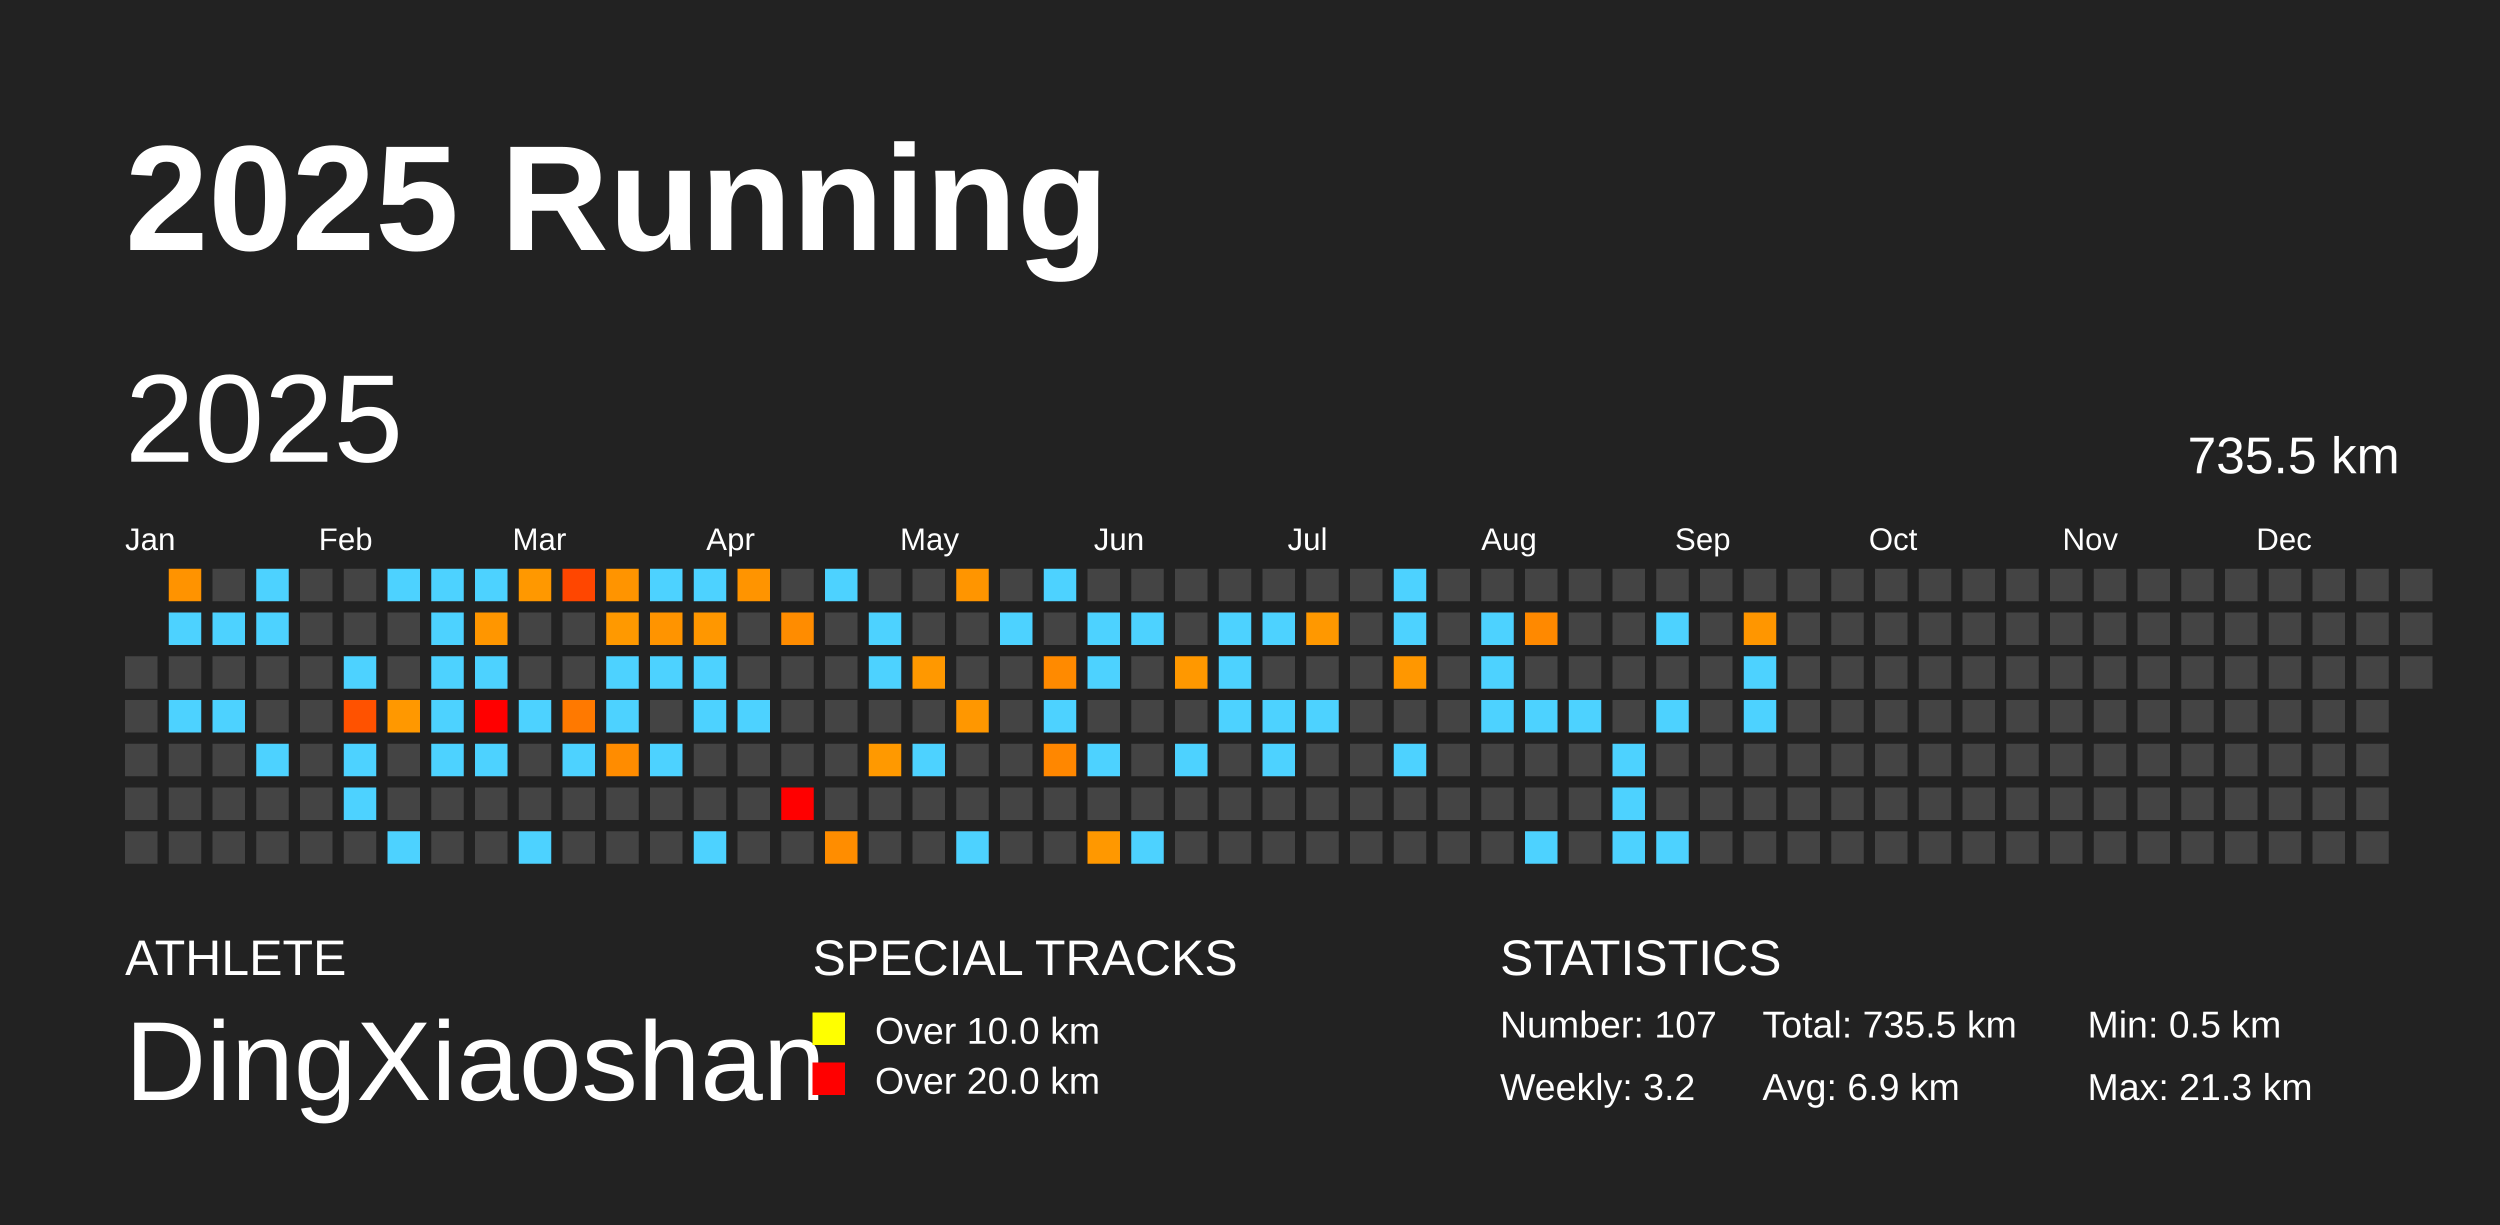
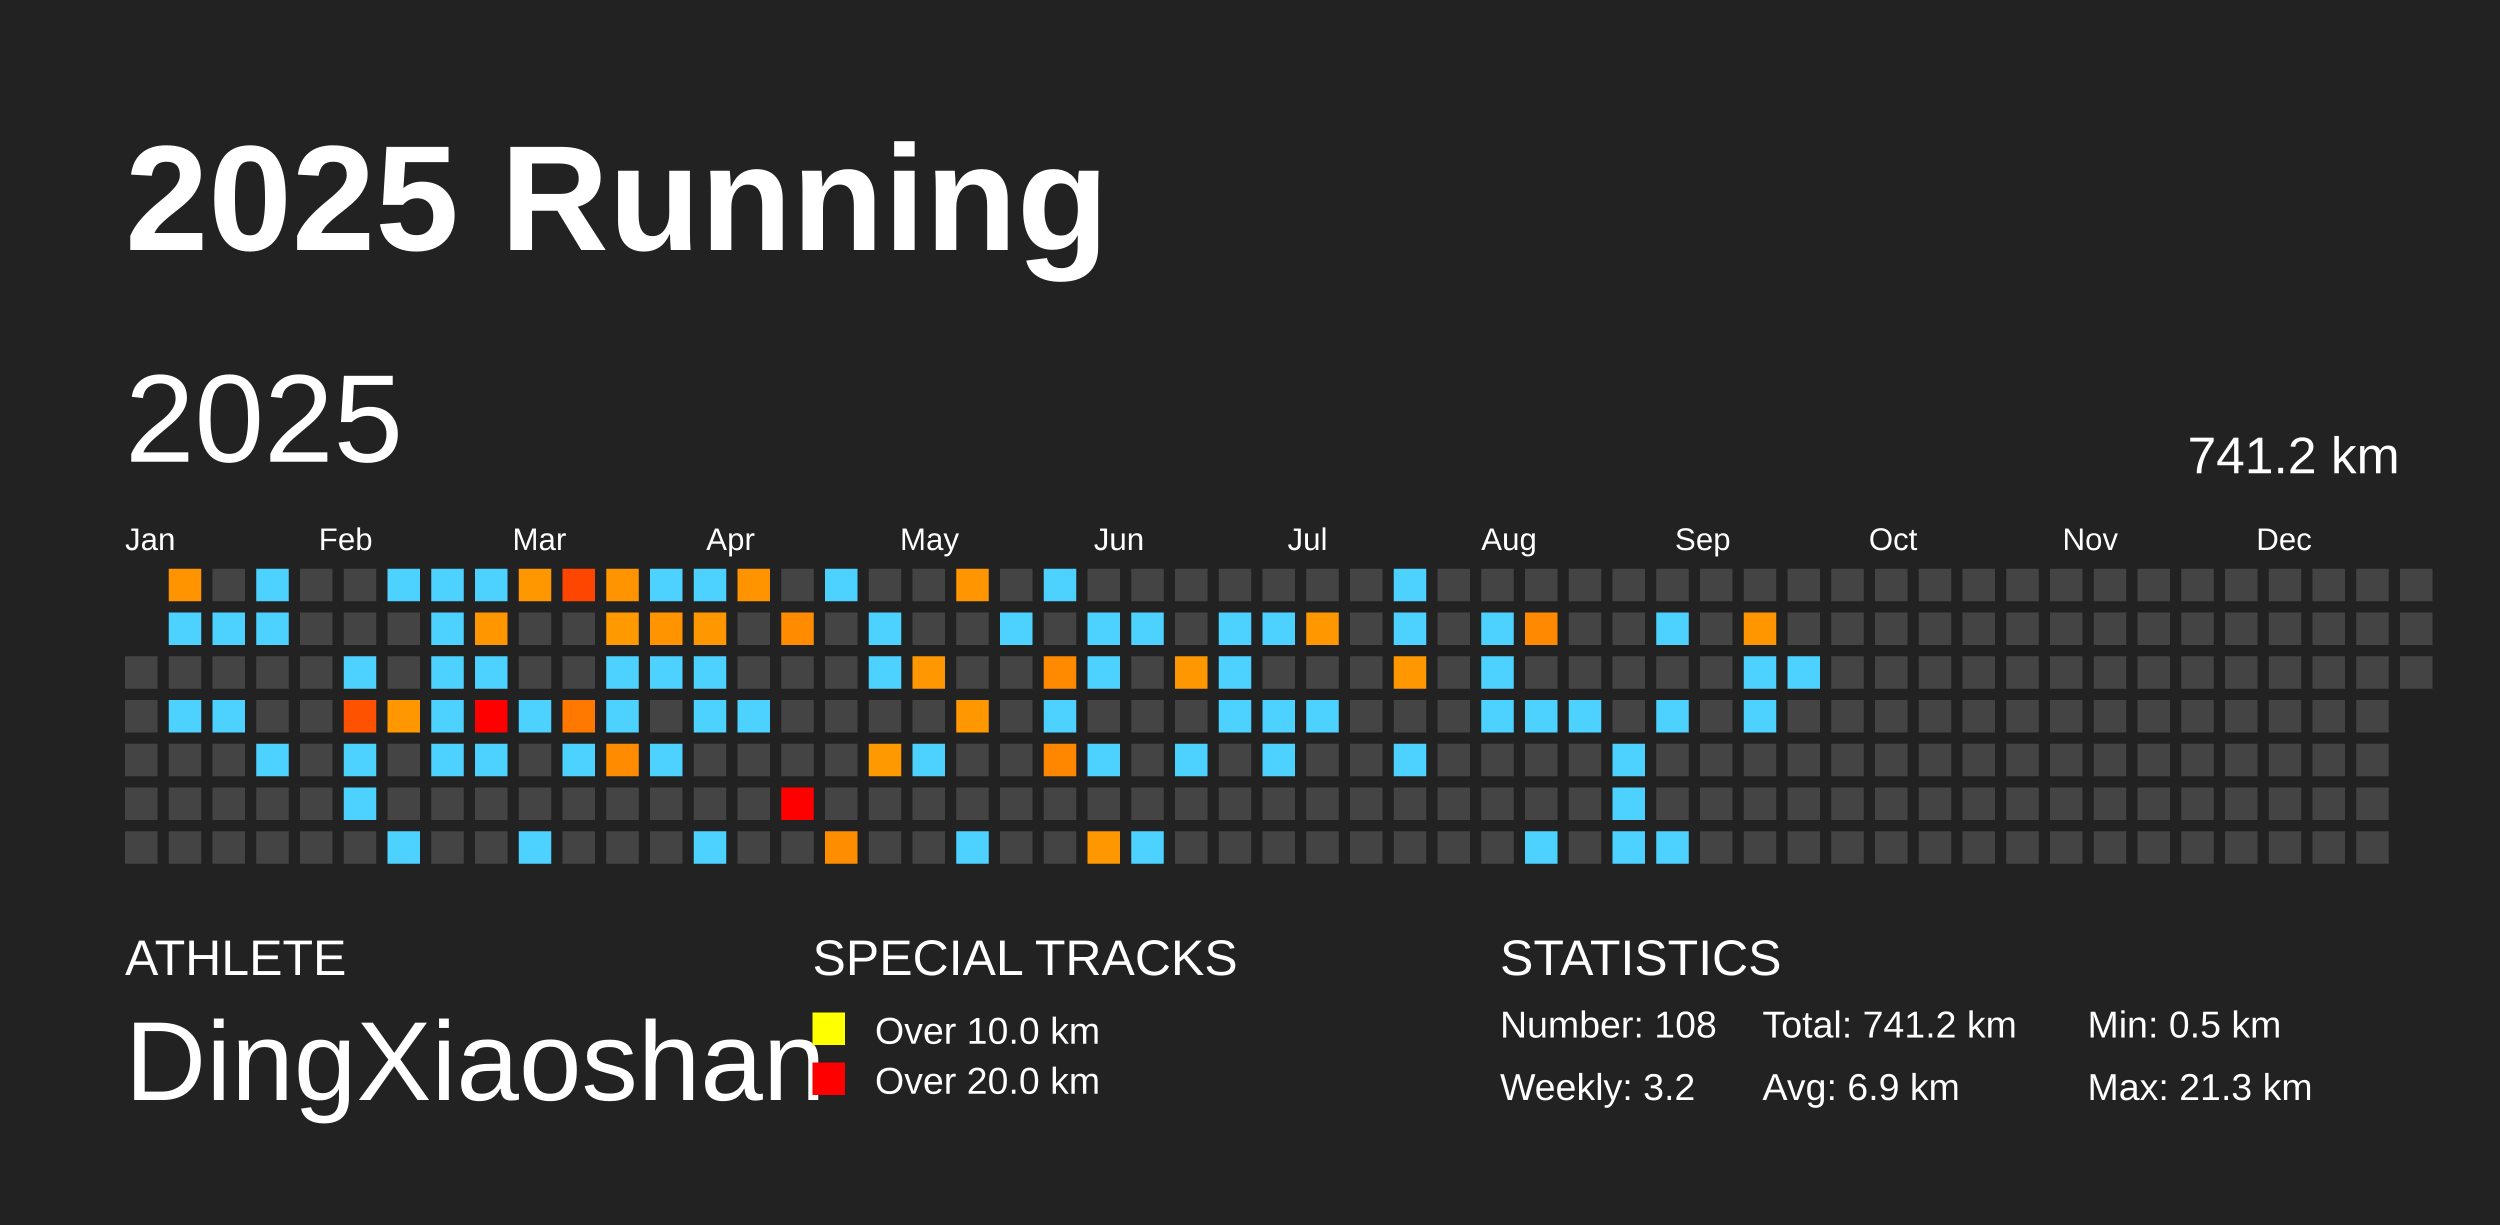
<svg xmlns="http://www.w3.org/2000/svg" baseProfile="full" height="98mm" version="1.1" viewBox="0,0,200,98" width="200mm">
  <defs />
  <rect fill="#222222" height="98" width="200" x="0" y="0" />
  <text fill="#FFFFFF" style="font-size:12px; font-family:Arial; font-weight:bold;" x="10" y="20">2025 Running</text>
  <text fill="#FFFFFF" style="font-size:4px; font-family:Arial" x="10" y="78">ATHLETE</text>
  <text fill="#FFFFFF" style="font-size:9px; font-family:Arial" x="10" y="88">DingXiaoshan</text>
  <text fill="#FFFFFF" style="font-size:4px; font-family:Arial" x="65" y="78">SPECIAL TRACKS</text>
  <rect fill="yellow" height="2.6" width="2.6" x="65" y="81" />
  <text fill="#FFFFFF" style="font-size:3px; font-family:Arial" x="70" y="83.5">Over 10.0 km</text>
  <rect fill="red" height="2.6" width="2.6" x="65" y="85" />
  <text fill="#FFFFFF" style="font-size:3px; font-family:Arial" x="70" y="87.5">Over 20.0 km</text>
  <text fill="#FFFFFF" style="font-size:4px; font-family:Arial" x="120" y="78">STATISTICS</text>
-   <text fill="#FFFFFF" style="font-size:3px; font-family:Arial" x="120" y="83">Number: 107</text>
+   <text fill="#FFFFFF" style="font-size:3px; font-family:Arial" x="120" y="83">Number: 108</text>
  <text fill="#FFFFFF" style="font-size:3px; font-family:Arial" x="120" y="88">Weekly: 3.2</text>
-   <text fill="#FFFFFF" style="font-size:3px; font-family:Arial" x="141" y="83">Total: 735.5 km</text>
+   <text fill="#FFFFFF" style="font-size:3px; font-family:Arial" x="141" y="83">Total: 741.2 km</text>
  <text fill="#FFFFFF" style="font-size:3px; font-family:Arial" x="141" y="88">Avg: 6.9 km</text>
  <text fill="#FFFFFF" style="font-size:3px; font-family:Arial" x="167" y="83">Min: 0.5 km</text>
  <text fill="#FFFFFF" style="font-size:3px; font-family:Arial" x="167" y="88">Max: 21.3 km</text>
  <text dominant-baseline="hanging" fill="#FFFFFF" style="font-size:10.0px; font-family:Arial;" x="10" y="30">2025</text>
-   <text dominant-baseline="hanging" fill="#FFFFFF" style="font-size:4.125px; font-family:Arial;" x="175" y="35">735.5 km</text>
+   <text dominant-baseline="hanging" fill="#FFFFFF" style="font-size:4.125px; font-family:Arial;" x="175" y="35">741.2 km</text>
  <text fill="#FFFFFF" style="font-size:2.5px; font-family:Arial" x="10.0" y="44">Jan</text>
  <text fill="#FFFFFF" style="font-size:2.5px; font-family:Arial" x="25.5" y="44">Feb</text>
  <text fill="#FFFFFF" style="font-size:2.5px; font-family:Arial" x="41.0" y="44">Mar</text>
  <text fill="#FFFFFF" style="font-size:2.5px; font-family:Arial" x="56.5" y="44">Apr</text>
  <text fill="#FFFFFF" style="font-size:2.5px; font-family:Arial" x="72.0" y="44">May</text>
  <text fill="#FFFFFF" style="font-size:2.5px; font-family:Arial" x="87.5" y="44">Jun</text>
  <text fill="#FFFFFF" style="font-size:2.5px; font-family:Arial" x="103.0" y="44">Jul</text>
  <text fill="#FFFFFF" style="font-size:2.5px; font-family:Arial" x="118.5" y="44">Aug</text>
  <text fill="#FFFFFF" style="font-size:2.5px; font-family:Arial" x="134.0" y="44">Sep</text>
  <text fill="#FFFFFF" style="font-size:2.5px; font-family:Arial" x="149.5" y="44">Oct</text>
  <text fill="#FFFFFF" style="font-size:2.5px; font-family:Arial" x="165.0" y="44">Nov</text>
  <text fill="#FFFFFF" style="font-size:2.5px; font-family:Arial" x="180.5" y="44">Dec</text>
  <rect fill="#444444" height="2.6" width="2.6" x="10.0" y="52.5" />
  <rect fill="#444444" height="2.6" width="2.6" x="10.0" y="56.0" />
  <rect fill="#444444" height="2.6" width="2.6" x="10.0" y="59.5" />
  <rect fill="#444444" height="2.6" width="2.6" x="10.0" y="63.0" />
  <rect fill="#444444" height="2.6" width="2.6" x="10.0" y="66.5" />
  <rect fill="#ff9300" height="2.6" width="2.6" x="13.5" y="45.5" />
  <rect fill="#4dd2ff" height="2.6" width="2.6" x="13.5" y="49.0" />
  <rect fill="#444444" height="2.6" width="2.6" x="13.5" y="52.5" />
  <rect fill="#4dd2ff" height="2.6" width="2.6" x="13.5" y="56.0" />
  <rect fill="#444444" height="2.6" width="2.6" x="13.5" y="59.5" />
  <rect fill="#444444" height="2.6" width="2.6" x="13.5" y="63.0" />
  <rect fill="#444444" height="2.6" width="2.6" x="13.5" y="66.5" />
  <rect fill="#444444" height="2.6" width="2.6" x="17.0" y="45.5" />
  <rect fill="#4dd2ff" height="2.6" width="2.6" x="17.0" y="49.0" />
  <rect fill="#444444" height="2.6" width="2.6" x="17.0" y="52.5" />
  <rect fill="#4dd2ff" height="2.6" width="2.6" x="17.0" y="56.0" />
  <rect fill="#444444" height="2.6" width="2.6" x="17.0" y="59.5" />
  <rect fill="#444444" height="2.6" width="2.6" x="17.0" y="63.0" />
  <rect fill="#444444" height="2.6" width="2.6" x="17.0" y="66.5" />
  <rect fill="#4dd2ff" height="2.6" width="2.6" x="20.5" y="45.5" />
  <rect fill="#4dd2ff" height="2.6" width="2.6" x="20.5" y="49.0" />
  <rect fill="#444444" height="2.6" width="2.6" x="20.5" y="52.5" />
  <rect fill="#444444" height="2.6" width="2.6" x="20.5" y="56.0" />
  <rect fill="#4dd2ff" height="2.6" width="2.6" x="20.5" y="59.5" />
  <rect fill="#444444" height="2.6" width="2.6" x="20.5" y="63.0" />
  <rect fill="#444444" height="2.6" width="2.6" x="20.5" y="66.5" />
  <rect fill="#444444" height="2.6" width="2.6" x="24.0" y="45.5" />
  <rect fill="#444444" height="2.6" width="2.6" x="24.0" y="49.0" />
  <rect fill="#444444" height="2.6" width="2.6" x="24.0" y="52.5" />
  <rect fill="#444444" height="2.6" width="2.6" x="24.0" y="56.0" />
  <rect fill="#444444" height="2.6" width="2.6" x="24.0" y="59.5" />
  <rect fill="#444444" height="2.6" width="2.6" x="24.0" y="63.0" />
  <rect fill="#444444" height="2.6" width="2.6" x="24.0" y="66.5" />
  <rect fill="#444444" height="2.6" width="2.6" x="27.5" y="45.5" />
  <rect fill="#444444" height="2.6" width="2.6" x="27.5" y="49.0" />
  <rect fill="#4dd2ff" height="2.6" width="2.6" x="27.5" y="52.5" />
  <rect fill="#ff5200" height="2.6" width="2.6" x="27.5" y="56.0" />
  <rect fill="#4dd2ff" height="2.6" width="2.6" x="27.5" y="59.5" />
  <rect fill="#4dd2ff" height="2.6" width="2.6" x="27.5" y="63.0" />
  <rect fill="#444444" height="2.6" width="2.6" x="27.5" y="66.5" />
  <rect fill="#4dd2ff" height="2.6" width="2.6" x="31.0" y="45.5" />
  <rect fill="#444444" height="2.6" width="2.6" x="31.0" y="49.0" />
  <rect fill="#444444" height="2.6" width="2.6" x="31.0" y="52.5" />
  <rect fill="#ff9800" height="2.6" width="2.6" x="31.0" y="56.0" />
  <rect fill="#444444" height="2.6" width="2.6" x="31.0" y="59.5" />
  <rect fill="#444444" height="2.6" width="2.6" x="31.0" y="63.0" />
  <rect fill="#4dd2ff" height="2.6" width="2.6" x="31.0" y="66.5" />
  <rect fill="#4dd2ff" height="2.6" width="2.6" x="34.5" y="45.5" />
  <rect fill="#4dd2ff" height="2.6" width="2.6" x="34.5" y="49.0" />
  <rect fill="#4dd2ff" height="2.6" width="2.6" x="34.5" y="52.5" />
  <rect fill="#4dd2ff" height="2.6" width="2.6" x="34.5" y="56.0" />
  <rect fill="#4dd2ff" height="2.6" width="2.6" x="34.5" y="59.5" />
  <rect fill="#444444" height="2.6" width="2.6" x="34.5" y="63.0" />
  <rect fill="#444444" height="2.6" width="2.6" x="34.5" y="66.5" />
  <rect fill="#4dd2ff" height="2.6" width="2.6" x="38.0" y="45.5" />
  <rect fill="#ff9600" height="2.6" width="2.6" x="38.0" y="49.0" />
  <rect fill="#4dd2ff" height="2.6" width="2.6" x="38.0" y="52.5" />
  <rect fill="red" height="2.6" width="2.6" x="38.0" y="56.0" />
  <rect fill="#4dd2ff" height="2.6" width="2.6" x="38.0" y="59.5" />
  <rect fill="#444444" height="2.6" width="2.6" x="38.0" y="63.0" />
  <rect fill="#444444" height="2.6" width="2.6" x="38.0" y="66.5" />
  <rect fill="#ff9800" height="2.6" width="2.6" x="41.5" y="45.5" />
  <rect fill="#444444" height="2.6" width="2.6" x="41.5" y="49.0" />
  <rect fill="#444444" height="2.6" width="2.6" x="41.5" y="52.5" />
  <rect fill="#4dd2ff" height="2.6" width="2.6" x="41.5" y="56.0" />
  <rect fill="#444444" height="2.6" width="2.6" x="41.5" y="59.5" />
  <rect fill="#444444" height="2.6" width="2.6" x="41.5" y="63.0" />
  <rect fill="#4dd2ff" height="2.6" width="2.6" x="41.5" y="66.5" />
  <rect fill="#ff4600" height="2.6" width="2.6" x="45.0" y="45.5" />
  <rect fill="#444444" height="2.6" width="2.6" x="45.0" y="49.0" />
  <rect fill="#444444" height="2.6" width="2.6" x="45.0" y="52.5" />
  <rect fill="#ff7900" height="2.6" width="2.6" x="45.0" y="56.0" />
  <rect fill="#4dd2ff" height="2.6" width="2.6" x="45.0" y="59.5" />
  <rect fill="#444444" height="2.6" width="2.6" x="45.0" y="63.0" />
  <rect fill="#444444" height="2.6" width="2.6" x="45.0" y="66.5" />
  <rect fill="#ff9400" height="2.6" width="2.6" x="48.5" y="45.5" />
  <rect fill="#ff9900" height="2.6" width="2.6" x="48.5" y="49.0" />
  <rect fill="#4dd2ff" height="2.6" width="2.6" x="48.5" y="52.5" />
  <rect fill="#4dd2ff" height="2.6" width="2.6" x="48.5" y="56.0" />
  <rect fill="#ff8c00" height="2.6" width="2.6" x="48.5" y="59.5" />
  <rect fill="#444444" height="2.6" width="2.6" x="48.5" y="63.0" />
  <rect fill="#444444" height="2.6" width="2.6" x="48.5" y="66.5" />
  <rect fill="#4dd2ff" height="2.6" width="2.6" x="52.0" y="45.5" />
  <rect fill="#ff9400" height="2.6" width="2.6" x="52.0" y="49.0" />
  <rect fill="#4dd2ff" height="2.6" width="2.6" x="52.0" y="52.5" />
  <rect fill="#444444" height="2.6" width="2.6" x="52.0" y="56.0" />
  <rect fill="#4dd2ff" height="2.6" width="2.6" x="52.0" y="59.5" />
  <rect fill="#444444" height="2.6" width="2.6" x="52.0" y="63.0" />
  <rect fill="#444444" height="2.6" width="2.6" x="52.0" y="66.5" />
  <rect fill="#4dd2ff" height="2.6" width="2.6" x="55.5" y="45.5" />
  <rect fill="#ff9700" height="2.6" width="2.6" x="55.5" y="49.0" />
  <rect fill="#4dd2ff" height="2.6" width="2.6" x="55.5" y="52.5" />
  <rect fill="#4dd2ff" height="2.6" width="2.6" x="55.5" y="56.0" />
  <rect fill="#444444" height="2.6" width="2.6" x="55.5" y="59.5" />
  <rect fill="#444444" height="2.6" width="2.6" x="55.5" y="63.0" />
  <rect fill="#4dd2ff" height="2.6" width="2.6" x="55.5" y="66.5" />
  <rect fill="#ff9400" height="2.6" width="2.6" x="59.0" y="45.5" />
  <rect fill="#444444" height="2.6" width="2.6" x="59.0" y="49.0" />
  <rect fill="#444444" height="2.6" width="2.6" x="59.0" y="52.5" />
  <rect fill="#4dd2ff" height="2.6" width="2.6" x="59.0" y="56.0" />
  <rect fill="#444444" height="2.6" width="2.6" x="59.0" y="59.5" />
  <rect fill="#444444" height="2.6" width="2.6" x="59.0" y="63.0" />
  <rect fill="#444444" height="2.6" width="2.6" x="59.0" y="66.5" />
  <rect fill="#444444" height="2.6" width="2.6" x="62.5" y="45.5" />
  <rect fill="#ff8c00" height="2.6" width="2.6" x="62.5" y="49.0" />
  <rect fill="#444444" height="2.6" width="2.6" x="62.5" y="52.5" />
  <rect fill="#444444" height="2.6" width="2.6" x="62.5" y="56.0" />
  <rect fill="#444444" height="2.6" width="2.6" x="62.5" y="59.5" />
  <rect fill="red" height="2.6" width="2.6" x="62.5" y="63.0" />
  <rect fill="#444444" height="2.6" width="2.6" x="62.5" y="66.5" />
  <rect fill="#4dd2ff" height="2.6" width="2.6" x="66.0" y="45.5" />
  <rect fill="#444444" height="2.6" width="2.6" x="66.0" y="49.0" />
  <rect fill="#444444" height="2.6" width="2.6" x="66.0" y="52.5" />
  <rect fill="#444444" height="2.6" width="2.6" x="66.0" y="56.0" />
  <rect fill="#444444" height="2.6" width="2.6" x="66.0" y="59.5" />
  <rect fill="#444444" height="2.6" width="2.6" x="66.0" y="63.0" />
  <rect fill="#ff8d00" height="2.6" width="2.6" x="66.0" y="66.5" />
  <rect fill="#444444" height="2.6" width="2.6" x="69.5" y="45.5" />
  <rect fill="#4dd2ff" height="2.6" width="2.6" x="69.5" y="49.0" />
  <rect fill="#4dd2ff" height="2.6" width="2.6" x="69.5" y="52.5" />
  <rect fill="#444444" height="2.6" width="2.6" x="69.5" y="56.0" />
  <rect fill="#ff9900" height="2.6" width="2.6" x="69.5" y="59.5" />
  <rect fill="#444444" height="2.6" width="2.6" x="69.5" y="63.0" />
  <rect fill="#444444" height="2.6" width="2.6" x="69.5" y="66.5" />
  <rect fill="#444444" height="2.6" width="2.6" x="73.0" y="45.5" />
  <rect fill="#444444" height="2.6" width="2.6" x="73.0" y="49.0" />
  <rect fill="#ff9800" height="2.6" width="2.6" x="73.0" y="52.5" />
  <rect fill="#444444" height="2.6" width="2.6" x="73.0" y="56.0" />
  <rect fill="#4dd2ff" height="2.6" width="2.6" x="73.0" y="59.5" />
  <rect fill="#444444" height="2.6" width="2.6" x="73.0" y="63.0" />
  <rect fill="#444444" height="2.6" width="2.6" x="73.0" y="66.5" />
  <rect fill="#ff9500" height="2.6" width="2.6" x="76.5" y="45.5" />
  <rect fill="#444444" height="2.6" width="2.6" x="76.5" y="49.0" />
  <rect fill="#444444" height="2.6" width="2.6" x="76.5" y="52.5" />
  <rect fill="#ff9700" height="2.6" width="2.6" x="76.5" y="56.0" />
  <rect fill="#444444" height="2.6" width="2.6" x="76.5" y="59.5" />
  <rect fill="#444444" height="2.6" width="2.6" x="76.5" y="63.0" />
  <rect fill="#4dd2ff" height="2.6" width="2.6" x="76.5" y="66.5" />
  <rect fill="#444444" height="2.6" width="2.6" x="80.0" y="45.5" />
  <rect fill="#4dd2ff" height="2.6" width="2.6" x="80.0" y="49.0" />
  <rect fill="#444444" height="2.6" width="2.6" x="80.0" y="52.5" />
  <rect fill="#444444" height="2.6" width="2.6" x="80.0" y="56.0" />
  <rect fill="#444444" height="2.6" width="2.6" x="80.0" y="59.5" />
  <rect fill="#444444" height="2.6" width="2.6" x="80.0" y="63.0" />
  <rect fill="#444444" height="2.6" width="2.6" x="80.0" y="66.5" />
  <rect fill="#4dd2ff" height="2.6" width="2.6" x="83.5" y="45.5" />
  <rect fill="#444444" height="2.6" width="2.6" x="83.5" y="49.0" />
  <rect fill="#ff8a00" height="2.6" width="2.6" x="83.5" y="52.5" />
  <rect fill="#4dd2ff" height="2.6" width="2.6" x="83.5" y="56.0" />
  <rect fill="#ff8700" height="2.6" width="2.6" x="83.5" y="59.5" />
  <rect fill="#444444" height="2.6" width="2.6" x="83.5" y="63.0" />
  <rect fill="#444444" height="2.6" width="2.6" x="83.5" y="66.5" />
  <rect fill="#444444" height="2.6" width="2.6" x="87.0" y="45.5" />
  <rect fill="#4dd2ff" height="2.6" width="2.6" x="87.0" y="49.0" />
  <rect fill="#4dd2ff" height="2.6" width="2.6" x="87.0" y="52.5" />
  <rect fill="#444444" height="2.6" width="2.6" x="87.0" y="56.0" />
  <rect fill="#4dd2ff" height="2.6" width="2.6" x="87.0" y="59.5" />
  <rect fill="#444444" height="2.6" width="2.6" x="87.0" y="63.0" />
  <rect fill="#ff9800" height="2.6" width="2.6" x="87.0" y="66.5" />
  <rect fill="#444444" height="2.6" width="2.6" x="90.5" y="45.5" />
  <rect fill="#4dd2ff" height="2.6" width="2.6" x="90.5" y="49.0" />
  <rect fill="#444444" height="2.6" width="2.6" x="90.5" y="52.5" />
  <rect fill="#444444" height="2.6" width="2.6" x="90.5" y="56.0" />
  <rect fill="#444444" height="2.6" width="2.6" x="90.5" y="59.5" />
  <rect fill="#444444" height="2.6" width="2.6" x="90.5" y="63.0" />
  <rect fill="#4dd2ff" height="2.6" width="2.6" x="90.5" y="66.5" />
  <rect fill="#444444" height="2.6" width="2.6" x="94.0" y="45.5" />
  <rect fill="#444444" height="2.6" width="2.6" x="94.0" y="49.0" />
  <rect fill="#ff9800" height="2.6" width="2.6" x="94.0" y="52.5" />
  <rect fill="#444444" height="2.6" width="2.6" x="94.0" y="56.0" />
  <rect fill="#4dd2ff" height="2.6" width="2.6" x="94.0" y="59.5" />
  <rect fill="#444444" height="2.6" width="2.6" x="94.0" y="63.0" />
  <rect fill="#444444" height="2.6" width="2.6" x="94.0" y="66.5" />
  <rect fill="#444444" height="2.6" width="2.6" x="97.5" y="45.5" />
  <rect fill="#4dd2ff" height="2.6" width="2.6" x="97.5" y="49.0" />
  <rect fill="#4dd2ff" height="2.6" width="2.6" x="97.5" y="52.5" />
  <rect fill="#4dd2ff" height="2.6" width="2.6" x="97.5" y="56.0" />
  <rect fill="#444444" height="2.6" width="2.6" x="97.5" y="59.5" />
  <rect fill="#444444" height="2.6" width="2.6" x="97.5" y="63.0" />
  <rect fill="#444444" height="2.6" width="2.6" x="97.5" y="66.5" />
  <rect fill="#444444" height="2.6" width="2.6" x="101.0" y="45.5" />
  <rect fill="#4dd2ff" height="2.6" width="2.6" x="101.0" y="49.0" />
  <rect fill="#444444" height="2.6" width="2.6" x="101.0" y="52.5" />
  <rect fill="#4dd2ff" height="2.6" width="2.6" x="101.0" y="56.0" />
  <rect fill="#4dd2ff" height="2.6" width="2.6" x="101.0" y="59.5" />
  <rect fill="#444444" height="2.6" width="2.6" x="101.0" y="63.0" />
  <rect fill="#444444" height="2.6" width="2.6" x="101.0" y="66.5" />
  <rect fill="#444444" height="2.6" width="2.6" x="104.5" y="45.5" />
  <rect fill="#ff9800" height="2.6" width="2.6" x="104.5" y="49.0" />
  <rect fill="#444444" height="2.6" width="2.6" x="104.5" y="52.5" />
  <rect fill="#4dd2ff" height="2.6" width="2.6" x="104.5" y="56.0" />
  <rect fill="#444444" height="2.6" width="2.6" x="104.5" y="59.5" />
  <rect fill="#444444" height="2.6" width="2.6" x="104.5" y="63.0" />
  <rect fill="#444444" height="2.6" width="2.6" x="104.5" y="66.5" />
  <rect fill="#444444" height="2.6" width="2.6" x="108.0" y="45.5" />
  <rect fill="#444444" height="2.6" width="2.6" x="108.0" y="49.0" />
  <rect fill="#444444" height="2.6" width="2.6" x="108.0" y="52.5" />
  <rect fill="#444444" height="2.6" width="2.6" x="108.0" y="56.0" />
  <rect fill="#444444" height="2.6" width="2.6" x="108.0" y="59.5" />
  <rect fill="#444444" height="2.6" width="2.6" x="108.0" y="63.0" />
  <rect fill="#444444" height="2.6" width="2.6" x="108.0" y="66.5" />
  <rect fill="#4dd2ff" height="2.6" width="2.6" x="111.5" y="45.5" />
  <rect fill="#4dd2ff" height="2.6" width="2.6" x="111.5" y="49.0" />
  <rect fill="#ff9700" height="2.6" width="2.6" x="111.5" y="52.5" />
  <rect fill="#444444" height="2.6" width="2.6" x="111.5" y="56.0" />
  <rect fill="#4dd2ff" height="2.6" width="2.6" x="111.5" y="59.5" />
  <rect fill="#444444" height="2.6" width="2.6" x="111.5" y="63.0" />
  <rect fill="#444444" height="2.6" width="2.6" x="111.5" y="66.5" />
  <rect fill="#444444" height="2.6" width="2.6" x="115.0" y="45.5" />
  <rect fill="#444444" height="2.6" width="2.6" x="115.0" y="49.0" />
  <rect fill="#444444" height="2.6" width="2.6" x="115.0" y="52.5" />
  <rect fill="#444444" height="2.6" width="2.6" x="115.0" y="56.0" />
  <rect fill="#444444" height="2.6" width="2.6" x="115.0" y="59.5" />
  <rect fill="#444444" height="2.6" width="2.6" x="115.0" y="63.0" />
  <rect fill="#444444" height="2.6" width="2.6" x="115.0" y="66.5" />
  <rect fill="#444444" height="2.6" width="2.6" x="118.5" y="45.5" />
  <rect fill="#4dd2ff" height="2.6" width="2.6" x="118.5" y="49.0" />
  <rect fill="#4dd2ff" height="2.6" width="2.6" x="118.5" y="52.5" />
  <rect fill="#4dd2ff" height="2.6" width="2.6" x="118.5" y="56.0" />
  <rect fill="#444444" height="2.6" width="2.6" x="118.5" y="59.5" />
  <rect fill="#444444" height="2.6" width="2.6" x="118.5" y="63.0" />
  <rect fill="#444444" height="2.6" width="2.6" x="118.5" y="66.5" />
  <rect fill="#444444" height="2.6" width="2.6" x="122.0" y="45.5" />
  <rect fill="#ff8900" height="2.6" width="2.6" x="122.0" y="49.0" />
  <rect fill="#444444" height="2.6" width="2.6" x="122.0" y="52.5" />
  <rect fill="#4dd2ff" height="2.6" width="2.6" x="122.0" y="56.0" />
  <rect fill="#444444" height="2.6" width="2.6" x="122.0" y="59.5" />
  <rect fill="#444444" height="2.6" width="2.6" x="122.0" y="63.0" />
  <rect fill="#4dd2ff" height="2.6" width="2.6" x="122.0" y="66.5" />
  <rect fill="#444444" height="2.6" width="2.6" x="125.5" y="45.5" />
  <rect fill="#444444" height="2.6" width="2.6" x="125.5" y="49.0" />
  <rect fill="#444444" height="2.6" width="2.6" x="125.5" y="52.5" />
  <rect fill="#4dd2ff" height="2.6" width="2.6" x="125.5" y="56.0" />
  <rect fill="#444444" height="2.6" width="2.6" x="125.5" y="59.5" />
  <rect fill="#444444" height="2.6" width="2.6" x="125.5" y="63.0" />
  <rect fill="#444444" height="2.6" width="2.6" x="125.5" y="66.5" />
  <rect fill="#444444" height="2.6" width="2.6" x="129.0" y="45.5" />
  <rect fill="#444444" height="2.6" width="2.6" x="129.0" y="49.0" />
  <rect fill="#444444" height="2.6" width="2.6" x="129.0" y="52.5" />
  <rect fill="#444444" height="2.6" width="2.6" x="129.0" y="56.0" />
  <rect fill="#4dd2ff" height="2.6" width="2.6" x="129.0" y="59.5" />
  <rect fill="#4dd2ff" height="2.6" width="2.6" x="129.0" y="63.0" />
  <rect fill="#4dd2ff" height="2.6" width="2.6" x="129.0" y="66.5" />
  <rect fill="#444444" height="2.6" width="2.6" x="132.5" y="45.5" />
  <rect fill="#4dd2ff" height="2.6" width="2.6" x="132.5" y="49.0" />
  <rect fill="#444444" height="2.6" width="2.6" x="132.5" y="52.5" />
  <rect fill="#4dd2ff" height="2.6" width="2.6" x="132.5" y="56.0" />
  <rect fill="#444444" height="2.6" width="2.6" x="132.5" y="59.5" />
  <rect fill="#444444" height="2.6" width="2.6" x="132.5" y="63.0" />
  <rect fill="#4dd2ff" height="2.6" width="2.6" x="132.5" y="66.5" />
  <rect fill="#444444" height="2.6" width="2.6" x="136.0" y="45.5" />
  <rect fill="#444444" height="2.6" width="2.6" x="136.0" y="49.0" />
  <rect fill="#444444" height="2.6" width="2.6" x="136.0" y="52.5" />
  <rect fill="#444444" height="2.6" width="2.6" x="136.0" y="56.0" />
  <rect fill="#444444" height="2.6" width="2.6" x="136.0" y="59.5" />
  <rect fill="#444444" height="2.6" width="2.6" x="136.0" y="63.0" />
  <rect fill="#444444" height="2.6" width="2.6" x="136.0" y="66.5" />
  <rect fill="#444444" height="2.6" width="2.6" x="139.5" y="45.5" />
  <rect fill="#ff9600" height="2.6" width="2.6" x="139.5" y="49.0" />
  <rect fill="#4dd2ff" height="2.6" width="2.6" x="139.5" y="52.5" />
  <rect fill="#4dd2ff" height="2.6" width="2.6" x="139.5" y="56.0" />
  <rect fill="#444444" height="2.6" width="2.6" x="139.5" y="59.5" />
  <rect fill="#444444" height="2.6" width="2.6" x="139.5" y="63.0" />
  <rect fill="#444444" height="2.6" width="2.6" x="139.5" y="66.5" />
  <rect fill="#444444" height="2.6" width="2.6" x="143.0" y="45.5" />
  <rect fill="#444444" height="2.6" width="2.6" x="143.0" y="49.0" />
-   <rect fill="#444444" height="2.6" width="2.6" x="143.0" y="52.5" />
+   <rect fill="#4dd2ff" height="2.6" width="2.6" x="143.0" y="52.5" />
  <rect fill="#444444" height="2.6" width="2.6" x="143.0" y="56.0" />
  <rect fill="#444444" height="2.6" width="2.6" x="143.0" y="59.5" />
  <rect fill="#444444" height="2.6" width="2.6" x="143.0" y="63.0" />
  <rect fill="#444444" height="2.6" width="2.6" x="143.0" y="66.5" />
  <rect fill="#444444" height="2.6" width="2.6" x="146.5" y="45.5" />
  <rect fill="#444444" height="2.6" width="2.6" x="146.5" y="49.0" />
  <rect fill="#444444" height="2.6" width="2.6" x="146.5" y="52.5" />
  <rect fill="#444444" height="2.6" width="2.6" x="146.5" y="56.0" />
  <rect fill="#444444" height="2.6" width="2.6" x="146.5" y="59.5" />
  <rect fill="#444444" height="2.6" width="2.6" x="146.5" y="63.0" />
  <rect fill="#444444" height="2.6" width="2.6" x="146.5" y="66.5" />
  <rect fill="#444444" height="2.6" width="2.6" x="150.0" y="45.5" />
  <rect fill="#444444" height="2.6" width="2.6" x="150.0" y="49.0" />
  <rect fill="#444444" height="2.6" width="2.6" x="150.0" y="52.5" />
  <rect fill="#444444" height="2.6" width="2.6" x="150.0" y="56.0" />
  <rect fill="#444444" height="2.6" width="2.6" x="150.0" y="59.5" />
  <rect fill="#444444" height="2.6" width="2.6" x="150.0" y="63.0" />
  <rect fill="#444444" height="2.6" width="2.6" x="150.0" y="66.5" />
  <rect fill="#444444" height="2.6" width="2.6" x="153.5" y="45.5" />
  <rect fill="#444444" height="2.6" width="2.6" x="153.5" y="49.0" />
  <rect fill="#444444" height="2.6" width="2.6" x="153.5" y="52.5" />
  <rect fill="#444444" height="2.6" width="2.6" x="153.5" y="56.0" />
  <rect fill="#444444" height="2.6" width="2.6" x="153.5" y="59.5" />
  <rect fill="#444444" height="2.6" width="2.6" x="153.5" y="63.0" />
  <rect fill="#444444" height="2.6" width="2.6" x="153.5" y="66.5" />
  <rect fill="#444444" height="2.6" width="2.6" x="157.0" y="45.5" />
  <rect fill="#444444" height="2.6" width="2.6" x="157.0" y="49.0" />
  <rect fill="#444444" height="2.6" width="2.6" x="157.0" y="52.5" />
  <rect fill="#444444" height="2.6" width="2.6" x="157.0" y="56.0" />
  <rect fill="#444444" height="2.6" width="2.6" x="157.0" y="59.5" />
  <rect fill="#444444" height="2.6" width="2.6" x="157.0" y="63.0" />
  <rect fill="#444444" height="2.6" width="2.6" x="157.0" y="66.5" />
  <rect fill="#444444" height="2.6" width="2.6" x="160.5" y="45.5" />
  <rect fill="#444444" height="2.6" width="2.6" x="160.5" y="49.0" />
  <rect fill="#444444" height="2.6" width="2.6" x="160.5" y="52.5" />
  <rect fill="#444444" height="2.6" width="2.6" x="160.5" y="56.0" />
  <rect fill="#444444" height="2.6" width="2.6" x="160.5" y="59.5" />
  <rect fill="#444444" height="2.6" width="2.6" x="160.5" y="63.0" />
  <rect fill="#444444" height="2.6" width="2.6" x="160.5" y="66.5" />
  <rect fill="#444444" height="2.6" width="2.6" x="164.0" y="45.5" />
  <rect fill="#444444" height="2.6" width="2.6" x="164.0" y="49.0" />
  <rect fill="#444444" height="2.6" width="2.6" x="164.0" y="52.5" />
  <rect fill="#444444" height="2.6" width="2.6" x="164.0" y="56.0" />
  <rect fill="#444444" height="2.6" width="2.6" x="164.0" y="59.5" />
  <rect fill="#444444" height="2.6" width="2.6" x="164.0" y="63.0" />
  <rect fill="#444444" height="2.6" width="2.6" x="164.0" y="66.5" />
  <rect fill="#444444" height="2.6" width="2.6" x="167.5" y="45.5" />
  <rect fill="#444444" height="2.6" width="2.6" x="167.5" y="49.0" />
  <rect fill="#444444" height="2.6" width="2.6" x="167.5" y="52.5" />
  <rect fill="#444444" height="2.6" width="2.6" x="167.5" y="56.0" />
  <rect fill="#444444" height="2.6" width="2.6" x="167.5" y="59.5" />
  <rect fill="#444444" height="2.6" width="2.6" x="167.5" y="63.0" />
  <rect fill="#444444" height="2.6" width="2.6" x="167.5" y="66.5" />
  <rect fill="#444444" height="2.6" width="2.6" x="171.0" y="45.5" />
  <rect fill="#444444" height="2.6" width="2.6" x="171.0" y="49.0" />
  <rect fill="#444444" height="2.6" width="2.6" x="171.0" y="52.5" />
  <rect fill="#444444" height="2.6" width="2.6" x="171.0" y="56.0" />
  <rect fill="#444444" height="2.6" width="2.6" x="171.0" y="59.5" />
  <rect fill="#444444" height="2.6" width="2.6" x="171.0" y="63.0" />
  <rect fill="#444444" height="2.6" width="2.6" x="171.0" y="66.5" />
  <rect fill="#444444" height="2.6" width="2.6" x="174.5" y="45.5" />
  <rect fill="#444444" height="2.6" width="2.6" x="174.5" y="49.0" />
  <rect fill="#444444" height="2.6" width="2.6" x="174.5" y="52.5" />
  <rect fill="#444444" height="2.6" width="2.6" x="174.5" y="56.0" />
  <rect fill="#444444" height="2.6" width="2.6" x="174.5" y="59.5" />
  <rect fill="#444444" height="2.6" width="2.6" x="174.5" y="63.0" />
  <rect fill="#444444" height="2.6" width="2.6" x="174.5" y="66.5" />
  <rect fill="#444444" height="2.6" width="2.6" x="178.0" y="45.5" />
  <rect fill="#444444" height="2.6" width="2.6" x="178.0" y="49.0" />
  <rect fill="#444444" height="2.6" width="2.6" x="178.0" y="52.5" />
  <rect fill="#444444" height="2.6" width="2.6" x="178.0" y="56.0" />
  <rect fill="#444444" height="2.6" width="2.6" x="178.0" y="59.5" />
  <rect fill="#444444" height="2.6" width="2.6" x="178.0" y="63.0" />
  <rect fill="#444444" height="2.6" width="2.6" x="178.0" y="66.5" />
  <rect fill="#444444" height="2.6" width="2.6" x="181.5" y="45.5" />
  <rect fill="#444444" height="2.6" width="2.6" x="181.5" y="49.0" />
  <rect fill="#444444" height="2.6" width="2.6" x="181.5" y="52.5" />
  <rect fill="#444444" height="2.6" width="2.6" x="181.5" y="56.0" />
  <rect fill="#444444" height="2.6" width="2.6" x="181.5" y="59.5" />
  <rect fill="#444444" height="2.6" width="2.6" x="181.5" y="63.0" />
  <rect fill="#444444" height="2.6" width="2.6" x="181.5" y="66.5" />
  <rect fill="#444444" height="2.6" width="2.6" x="185.0" y="45.5" />
  <rect fill="#444444" height="2.6" width="2.6" x="185.0" y="49.0" />
  <rect fill="#444444" height="2.6" width="2.6" x="185.0" y="52.5" />
  <rect fill="#444444" height="2.6" width="2.6" x="185.0" y="56.0" />
  <rect fill="#444444" height="2.6" width="2.6" x="185.0" y="59.5" />
  <rect fill="#444444" height="2.6" width="2.6" x="185.0" y="63.0" />
  <rect fill="#444444" height="2.6" width="2.6" x="185.0" y="66.5" />
  <rect fill="#444444" height="2.6" width="2.6" x="188.5" y="45.5" />
  <rect fill="#444444" height="2.6" width="2.6" x="188.5" y="49.0" />
  <rect fill="#444444" height="2.6" width="2.6" x="188.5" y="52.5" />
  <rect fill="#444444" height="2.6" width="2.6" x="188.5" y="56.0" />
  <rect fill="#444444" height="2.6" width="2.6" x="188.5" y="59.5" />
  <rect fill="#444444" height="2.6" width="2.6" x="188.5" y="63.0" />
  <rect fill="#444444" height="2.6" width="2.6" x="188.5" y="66.5" />
  <rect fill="#444444" height="2.6" width="2.6" x="192.0" y="45.5" />
  <rect fill="#444444" height="2.6" width="2.6" x="192.0" y="49.0" />
  <rect fill="#444444" height="2.6" width="2.6" x="192.0" y="52.5" />
</svg>
